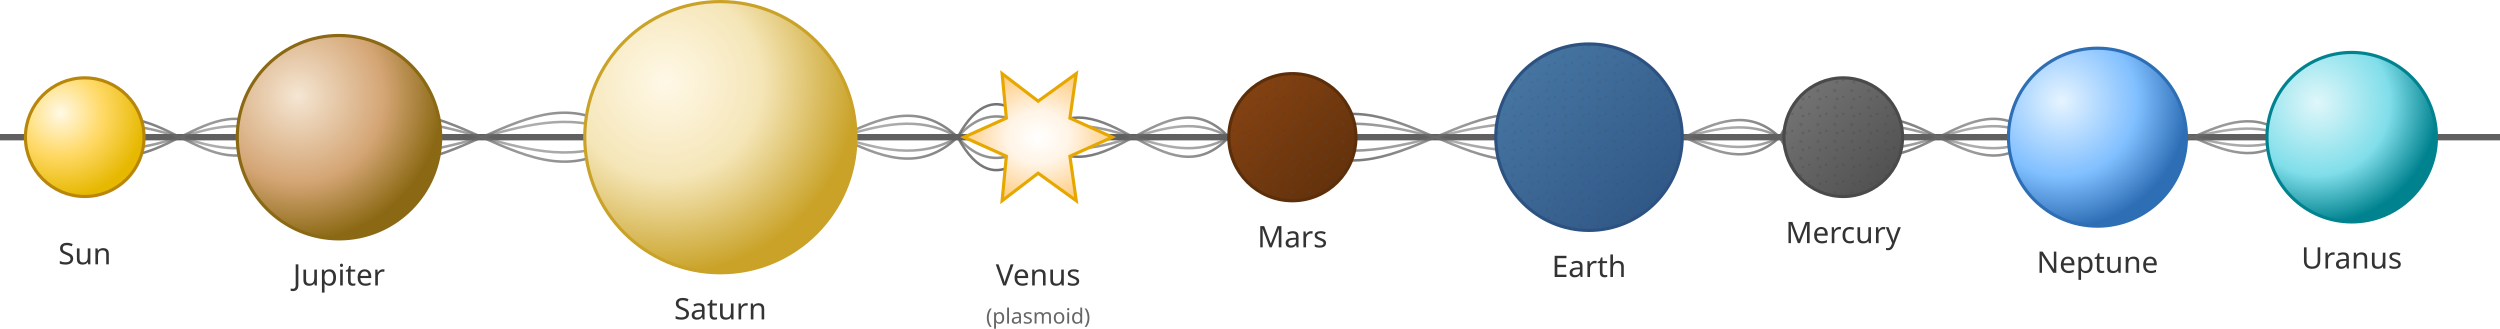
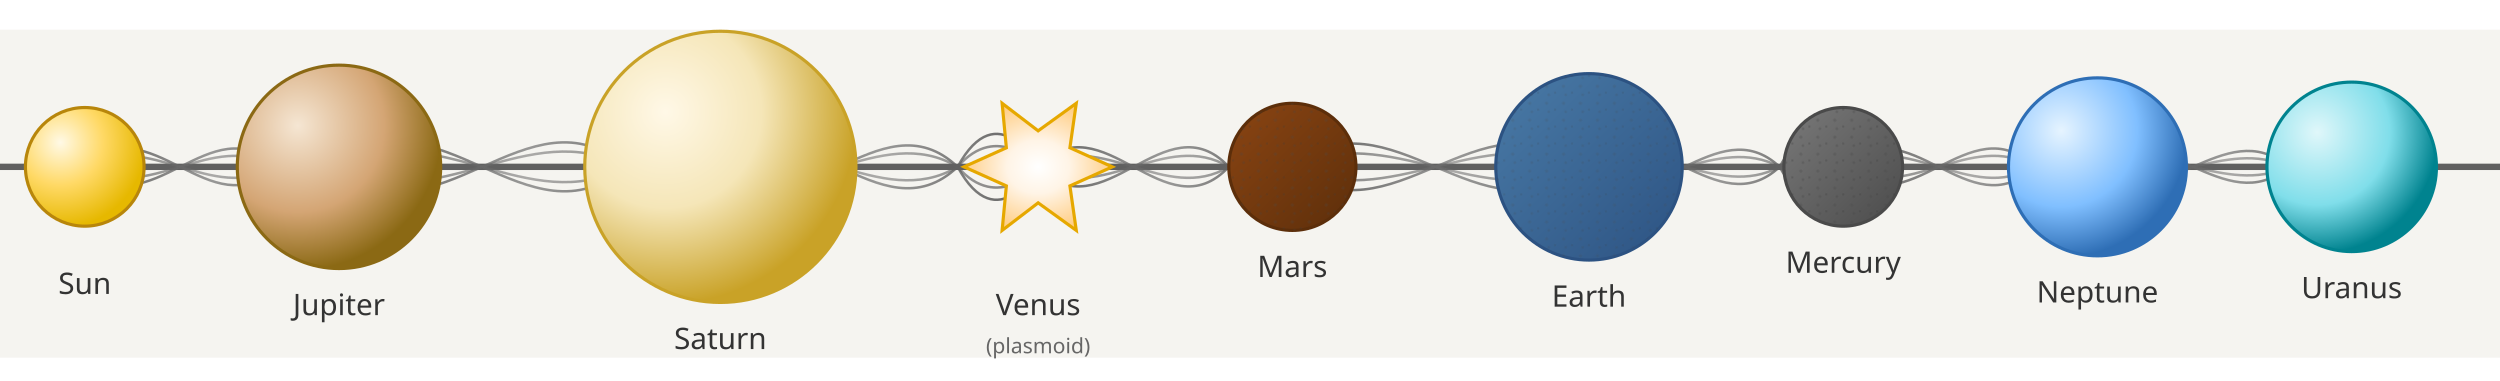
- <svg xmlns="http://www.w3.org/2000/svg" xmlns:xlink="http://www.w3.org/1999/xlink" viewBox="0 0 1180 154.83" width="1180" height="154.83" version="1.1" id="svg73">
+ <svg xmlns="http://www.w3.org/2000/svg" xmlns:xlink="http://www.w3.org/1999/xlink" viewBox="0 0 1180 179.83" width="1180" height="179.83" version="1.1" id="svg73">
  <defs id="defs31">
-     <pattern xlink:href="#rock" id="pattern130" patternTransform="translate(0,-175.25)" />
-     <pattern xlink:href="#rock" id="pattern129" patternTransform="translate(0,-175.25)" />
-     <pattern xlink:href="#rock" id="pattern128" patternTransform="translate(0,-175.25)" />
-     <radialGradient id="sun" cx="28.5" cy="228.5" r="40.25" fx="28.5" fy="228.5" gradientUnits="userSpaceOnUse" gradientTransform="translate(0,-175.25)">
+     <pattern xlink:href="#rock" id="pattern130" patternTransform="translate(0,-161.25)" />
+     <pattern xlink:href="#rock" id="pattern129" patternTransform="translate(0,-161.25)" />
+     <pattern xlink:href="#rock" id="pattern128" patternTransform="translate(0,-161.25)" />
+     <radialGradient id="sun" cx="28.5" cy="228.5" r="40.25" fx="28.5" fy="228.5" gradientUnits="userSpaceOnUse" gradientTransform="translate(0,-161.25)">
      <stop offset="0%" stop-color="#fff9e6" id="stop1" />
      <stop offset="50%" stop-color="#ffd966" id="stop2" />
      <stop offset="100%" stop-color="#e6b800" id="stop3" />
    </radialGradient>
-     <radialGradient id="jupiter" cx="140.5" cy="220.5" r="68.25" fx="140.5" fy="220.5" gradientUnits="userSpaceOnUse" gradientTransform="translate(0,-175.25)">
+     <radialGradient id="jupiter" cx="140.5" cy="220.5" r="68.25" fx="140.5" fy="220.5" gradientUnits="userSpaceOnUse" gradientTransform="translate(0,-161.25)">
      <stop offset="0%" stop-color="#f5e6d3" id="stop4" />
      <stop offset="60%" stop-color="#d4a574" id="stop5" />
      <stop offset="100%" stop-color="#8b6914" id="stop6" />
    </radialGradient>
-     <radialGradient id="saturn" cx="314.1" cy="214.1" r="90.65" fx="314.1" fy="214.1" gradientUnits="userSpaceOnUse" gradientTransform="translate(0,-175.25)">
+     <radialGradient id="saturn" cx="314.1" cy="214.1" r="90.65" fx="314.1" fy="214.1" gradientUnits="userSpaceOnUse" gradientTransform="translate(0,-161.25)">
      <stop offset="0%" stop-color="#fff8e7" id="stop7" />
      <stop offset="50%" stop-color="#f5e6b8" id="stop8" />
      <stop offset="100%" stop-color="#c9a227" id="stop9" />
    </radialGradient>
    <radialGradient id="venusPlasma" cx="454.192" cy="258.922" r="34.136" gradientTransform="scale(1.07884,0.9269214)" fx="454.192" fy="258.922" gradientUnits="userSpaceOnUse">
      <stop offset="0%" stop-color="#ffffff" id="stop10" />
      <stop offset="40%" stop-color="#fff4e6" id="stop11" />
      <stop offset="100%" stop-color="#ffcc80" id="stop12" />
    </radialGradient>
    <pattern id="rock" patternUnits="userSpaceOnUse" width="8" height="8">
      <circle cx="2" cy="2" r="0.8" fill="#4a4a4a" opacity="0.6" id="circle12" />
      <circle cx="6" cy="5" r="0.6" fill="#3a3a3a" opacity="0.5" id="circle13" />
      <circle cx="3" cy="6" r="0.7" fill="#454545" opacity="0.55" id="circle14" />
    </pattern>
-     <linearGradient id="marsBase" x1="579.25" y1="209.25" x2="640.75" y2="270.75" gradientUnits="userSpaceOnUse" gradientTransform="translate(0,-175.25)">
+     <linearGradient id="marsBase" x1="579.25" y1="209.25" x2="640.75" y2="270.75" gradientUnits="userSpaceOnUse" gradientTransform="translate(0,-161.25)">
      <stop offset="0%" stop-color="#8b4513" id="stop14" />
      <stop offset="100%" stop-color="#5c2e0a" id="stop15" />
    </linearGradient>
-     <linearGradient id="earthBase" x1="705.25" y1="195.25" x2="794.75" y2="284.75" gradientUnits="userSpaceOnUse" gradientTransform="translate(0,-175.25)">
+     <linearGradient id="earthBase" x1="705.25" y1="195.25" x2="794.75" y2="284.75" gradientUnits="userSpaceOnUse" gradientTransform="translate(0,-161.25)">
      <stop offset="0%" stop-color="#4a7ba7" id="stop16" />
      <stop offset="100%" stop-color="#2c5282" id="stop17" />
    </linearGradient>
-     <linearGradient id="mercuryBase" x1="841.25" y1="211.25" x2="898.75" y2="268.75" gradientUnits="userSpaceOnUse" gradientTransform="translate(0,-175.25)">
+     <linearGradient id="mercuryBase" x1="841.25" y1="211.25" x2="898.75" y2="268.75" gradientUnits="userSpaceOnUse" gradientTransform="translate(0,-161.25)">
      <stop offset="0%" stop-color="#7a7a7a" id="stop18" />
      <stop offset="100%" stop-color="#4a4a4a" id="stop19" />
    </linearGradient>
-     <radialGradient id="neptune" cx="972.9" cy="222.9" r="59.85" fx="972.9" fy="222.9" gradientUnits="userSpaceOnUse" gradientTransform="translate(0,-175.25)">
+     <radialGradient id="neptune" cx="972.9" cy="222.9" r="59.85" fx="972.9" fy="222.9" gradientUnits="userSpaceOnUse" gradientTransform="translate(0,-161.25)">
      <stop offset="0%" stop-color="#e6f4ff" id="stop20" />
      <stop offset="60%" stop-color="#80bfff" id="stop21" />
      <stop offset="100%" stop-color="#2e6eb5" id="stop22" />
    </radialGradient>
-     <radialGradient id="uranus" cx="1093.7" cy="223.7" r="57.05" fx="1093.7" fy="223.7" gradientUnits="userSpaceOnUse" gradientTransform="translate(0,-175.25)">
+     <radialGradient id="uranus" cx="1093.7" cy="223.7" r="57.05" fx="1093.7" fy="223.7" gradientUnits="userSpaceOnUse" gradientTransform="translate(0,-161.25)">
      <stop offset="0%" stop-color="#e0f7fa" id="stop23" />
      <stop offset="60%" stop-color="#80deea" id="stop24" />
      <stop offset="100%" stop-color="#00838f" id="stop25" />
    </radialGradient>
    <linearGradient id="birkeland" x1="0" y1="4730.083" x2="0" y2="4789.581" gradientTransform="scale(19.83263,0.05042195)" gradientUnits="userSpaceOnUse">
      <stop offset="0%" stop-color="#606060" id="stop26" />
      <stop offset="50%" stop-color="#404040" id="stop27" />
      <stop offset="100%" stop-color="#606060" id="stop28" />
    </linearGradient>
    <linearGradient id="filament" x1="0" y1="0" x2="1" y2="0">
      <stop offset="0%" stop-color="#505050" stop-opacity="0.9" id="stop29" />
      <stop offset="50%" stop-color="#707070" stop-opacity="0.7" id="stop30" />
      <stop offset="100%" stop-color="#505050" stop-opacity="0.9" id="stop31" />
    </linearGradient>
    <linearGradient xlink:href="#filament" id="linearGradient96" x1="17.232" y1="516.897" x2="70.241" y2="516.897" gradientTransform="scale(2.286418,0.4373654)" gradientUnits="userSpaceOnUse" />
    <linearGradient xlink:href="#filament" id="linearGradient97" x1="17.232" y1="527.575" x2="70.241" y2="527.575" gradientTransform="scale(2.286418,0.4373654)" gradientUnits="userSpaceOnUse" />
    <linearGradient xlink:href="#filament" id="linearGradient98" x1="13.576" y1="671.546" x2="55.339" y2="671.546" gradientTransform="scale(2.902092,0.344579)" gradientUnits="userSpaceOnUse" />
    <linearGradient xlink:href="#filament" id="linearGradient99" x1="13.576" y1="679.695" x2="55.339" y2="679.695" gradientTransform="scale(2.902092,0.344579)" gradientUnits="userSpaceOnUse" />
    <linearGradient xlink:href="#filament" id="linearGradient100" x1="65.417" y1="540.03" x2="139.781" y2="540.03" gradientTransform="scale(2.436673,0.4103957)" gradientUnits="userSpaceOnUse" />
    <linearGradient xlink:href="#filament" id="linearGradient101" x1="65.417" y1="555.209" x2="139.781" y2="555.209" gradientTransform="scale(2.436673,0.4103957)" gradientUnits="userSpaceOnUse" />
    <linearGradient xlink:href="#filament" id="linearGradient102" x1="52.298" y1="695.862" x2="111.749" y2="695.862" gradientTransform="scale(3.047897,0.3280951)" gradientUnits="userSpaceOnUse" />
    <linearGradient xlink:href="#filament" id="linearGradient103" x1="52.298" y1="707.678" x2="111.749" y2="707.678" gradientTransform="scale(3.047897,0.3280951)" gradientUnits="userSpaceOnUse" />
    <linearGradient xlink:href="#filament" id="linearGradient104" x1="143.029" y1="531.184" x2="206.747" y2="531.184" gradientTransform="scale(2.372953,0.4214158)" gradientUnits="userSpaceOnUse" />
    <linearGradient xlink:href="#filament" id="linearGradient105" x1="143.029" y1="544.116" x2="206.747" y2="544.116" gradientTransform="scale(2.372953,0.4214158)" gradientUnits="userSpaceOnUse" />
    <linearGradient xlink:href="#filament" id="linearGradient106" x1="114.815" y1="678.839" x2="165.965" y2="678.839" gradientTransform="scale(2.956053,0.338289)" gradientUnits="userSpaceOnUse" />
    <linearGradient xlink:href="#filament" id="linearGradient107" x1="114.815" y1="688.917" x2="165.965" y2="688.917" gradientTransform="scale(2.956053,0.338289)" gradientUnits="userSpaceOnUse" />
    <linearGradient xlink:href="#filament" id="linearGradient108" x1="220.702" y1="499.342" x2="275.359" y2="499.342" gradientTransform="scale(2.217469,0.4509645)" gradientUnits="userSpaceOnUse" />
    <linearGradient xlink:href="#filament" id="linearGradient109" x1="220.702" y1="510.386" x2="275.359" y2="510.386" gradientTransform="scale(2.217469,0.4509645)" gradientUnits="userSpaceOnUse" />
    <linearGradient xlink:href="#filament" id="linearGradient110" x1="168.637" y1="671.546" x2="210.4" y2="671.546" gradientTransform="scale(2.902092,0.344579)" gradientUnits="userSpaceOnUse" />
    <linearGradient xlink:href="#filament" id="linearGradient111" x1="168.637" y1="679.695" x2="210.4" y2="679.695" gradientTransform="scale(2.902092,0.344579)" gradientUnits="userSpaceOnUse" />
    <linearGradient xlink:href="#filament" id="linearGradient112" x1="235.762" y1="590.453" x2="295.562" y2="590.453" gradientTransform="scale(2.584805,0.3868763)" gradientUnits="userSpaceOnUse" />
    <linearGradient xlink:href="#filament" id="linearGradient113" x1="235.762" y1="590.453" x2="295.562" y2="590.453" gradientTransform="scale(2.584805,0.3868763)" gradientUnits="userSpaceOnUse" />
    <linearGradient xlink:href="#filament" id="linearGradient114" x1="182.786" y1="776.974" x2="229.149" y2="776.974" gradientTransform="scale(3.333947,0.2999448)" gradientUnits="userSpaceOnUse" />
    <linearGradient xlink:href="#filament" id="linearGradient115" x1="182.786" y1="776.958" x2="229.149" y2="776.958" gradientTransform="scale(3.333947,0.2999448)" gradientUnits="userSpaceOnUse" />
    <linearGradient xlink:href="#filament" id="linearGradient116" x1="317.242" y1="536.134" x2="368.549" y2="536.134" gradientTransform="scale(2.362237,0.4233276)" gradientUnits="userSpaceOnUse" />
    <linearGradient xlink:href="#filament" id="linearGradient117" x1="317.242" y1="546.432" x2="368.549" y2="546.432" gradientTransform="scale(2.362237,0.4233276)" gradientUnits="userSpaceOnUse" />
    <linearGradient xlink:href="#filament" id="linearGradient118" x1="244.591" y1="711.76" x2="284.149" y2="711.76" gradientTransform="scale(3.063889,0.3263826)" gradientUnits="userSpaceOnUse" />
    <linearGradient xlink:href="#filament" id="linearGradient119" x1="244.591" y1="719.349" x2="284.149" y2="719.349" gradientTransform="scale(3.063889,0.3263826)" gradientUnits="userSpaceOnUse" />
    <linearGradient xlink:href="#filament" id="linearGradient120" x1="380.245" y1="516.897" x2="433.254" y2="516.897" gradientTransform="scale(2.286418,0.4373654)" gradientUnits="userSpaceOnUse" />
    <linearGradient xlink:href="#filament" id="linearGradient121" x1="380.245" y1="527.575" x2="433.254" y2="527.575" gradientTransform="scale(2.286418,0.4373654)" gradientUnits="userSpaceOnUse" />
    <linearGradient xlink:href="#filament" id="linearGradient122" x1="299.577" y1="671.546" x2="341.34" y2="671.546" gradientTransform="scale(2.902092,0.344579)" gradientUnits="userSpaceOnUse" />
    <linearGradient xlink:href="#filament" id="linearGradient123" x1="299.577" y1="679.695" x2="341.34" y2="679.695" gradientTransform="scale(2.902092,0.344579)" gradientUnits="userSpaceOnUse" />
    <linearGradient xlink:href="#filament" id="linearGradient124" x1="404.472" y1="557.351" x2="454.02" y2="557.351" gradientTransform="scale(2.446149,0.4088058)" gradientUnits="userSpaceOnUse" />
    <linearGradient xlink:href="#filament" id="linearGradient125" x1="404.472" y1="567.254" x2="454.02" y2="567.254" gradientTransform="scale(2.446149,0.4088058)" gradientUnits="userSpaceOnUse" />
    <linearGradient xlink:href="#filament" id="linearGradient126" x1="304.138" y1="758.596" x2="341.394" y2="758.596" gradientTransform="scale(3.253131,0.3073961)" gradientUnits="userSpaceOnUse" />
    <linearGradient xlink:href="#filament" id="linearGradient127" x1="304.138" y1="765.651" x2="341.394" y2="765.651" gradientTransform="scale(3.253131,0.3073961)" gradientUnits="userSpaceOnUse" />
    <linearGradient xlink:href="#filament" id="linearGradient128" x1="7.298" y1="1196.577" x2="205.702" y2="1196.577" gradientTransform="scale(5.399081,0.1852167)" gradientUnits="userSpaceOnUse" />
  </defs>
-   <line x1="0" y1="64.75" x2="1180" y2="64.75" stroke="url(#birkeland)" stroke-width="3" id="line31" style="stroke:url(#birkeland)" />
-   <g stroke="url(#filament)" stroke-width="1.2" fill="none" stroke-linecap="round" id="g62" style="stroke:url(#linearGradient128)" transform="translate(0,-175.25)">
+   <rect x="0" y="14" width="1180" height="154.83" fill="#f5f4f0" id="rect1" />
+   <line x1="0" y1="78.75" x2="1180" y2="78.75" stroke="url(#birkeland)" stroke-width="3" id="line31" style="stroke:url(#birkeland)" />
+   <g stroke="url(#filament)" stroke-width="1.2" fill="none" stroke-linecap="round" id="g62" style="stroke:url(#linearGradient128)" transform="translate(0,-161.25)">
    <path d="m 40,240 c 30,-30 60,30 90,0 15,-30 30,0 30,0" id="path31" style="stroke:url(#linearGradient96)" />
    <path d="m 40,240 c 30,30 60,-30 90,0 15,30 30,0 30,0" id="path32" style="stroke:url(#linearGradient97)" />
    <path d="m 40,240 c 30,-18 60,18 90,0 15,-18 30,0 30,0" opacity="0.8" id="path33" style="stroke:url(#linearGradient98)" />
    <path d="m 40,240 c 30,18 60,-18 90,0 15,18 30,0 30,0" opacity="0.8" id="path34" style="stroke:url(#linearGradient99)" />
    <path d="m 160,240 c 45,-40 90,40 135,0 22,-40 45,0 45,0" id="path35" style="stroke:url(#linearGradient100)" />
    <path d="m 160,240 c 45,40 90,-40 135,0 22,40 45,0 45,0" id="path36" style="stroke:url(#linearGradient101)" />
    <path d="m 160,240 c 45,-25 90,25 135,0 22,-25 45,0 45,0" opacity="0.8" id="path37" style="stroke:url(#linearGradient102)" />
    <path d="m 160,240 c 45,25 90,-25 135,0 22,25 45,0 45,0" opacity="0.8" id="path38" style="stroke:url(#linearGradient103)" />
    <path d="m 340,240 c 37,-35 75,35 112,0 19,-35 38,0 38,0" id="path39" style="stroke:url(#linearGradient104)" />
    <path d="m 340,240 c 37,35 75,-35 112,0 19,35 38,0 38,0" id="path40" style="stroke:url(#linearGradient105)" />
    <path d="m 340,240 c 37,-22 75,22 112,0 19,-22 38,0 38,0" opacity="0.8" id="path41" style="stroke:url(#linearGradient106)" />
    <path d="m 340,240 c 37,22 75,-22 112,0 19,22 38,0 38,0" opacity="0.8" id="path42" style="stroke:url(#linearGradient107)" />
    <path d="m 490,240 c 30,-32 60,32 90,0 15,-32 30,0 30,0" id="path43" style="stroke:url(#linearGradient108)" />
    <path d="m 490,240 c 30,32 60,-32 90,0 15,32 30,0 30,0" id="path44" style="stroke:url(#linearGradient109)" />
    <path d="m 490,240 c 30,-18 60,18 90,0 15,-18 30,0 30,0" opacity="0.8" id="path45" style="stroke:url(#linearGradient110)" />
    <path d="m 490,240 c 30,18 60,-18 90,0 15,18 30,0 30,0" opacity="0.8" id="path46" style="stroke:url(#linearGradient111)" />
    <path d="m 610,240 c 45,-38 90,38 135,0 15,-38 30,38 5,0" id="path47" style="stroke:url(#linearGradient112)" />
    <path d="m 610,240 c 45,38 90,-38 135,0 15,38 30,-38 5,0" id="path48" style="stroke:url(#linearGradient113)" />
    <path d="m 610,240 c 45,-22 90,22 135,0 15,-22 30,22 5,0" opacity="0.8" id="path49" style="stroke:url(#linearGradient114)" />
    <path d="m 610,240 c 45,22 90,-22 135,0 15,22 30,-22 5,0" opacity="0.8" id="path50" style="stroke:url(#linearGradient115)" />
    <path d="m 750,240 c 30,-28 60,28 90,0 15,-28 30,0 30,0" id="path51" style="stroke:url(#linearGradient116)" />
    <path d="m 750,240 c 30,28 60,-28 90,0 15,28 30,0 30,0" id="path52" style="stroke:url(#linearGradient117)" />
    <path d="m 750,240 c 30,-16 60,16 90,0 15,-16 30,0 30,0" opacity="0.8" id="path53" style="stroke:url(#linearGradient118)" />
    <path d="m 750,240 c 30,16 60,-16 90,0 15,16 30,0 30,0" opacity="0.8" id="path54" style="stroke:url(#linearGradient119)" />
    <path d="m 870,240 c 30,-30 60,30 90,0 15,-30 30,0 30,0" id="path55" style="stroke:url(#linearGradient120)" />
    <path d="m 870,240 c 30,30 60,-30 90,0 15,30 30,0 30,0" id="path56" style="stroke:url(#linearGradient121)" />
    <path d="m 870,240 c 30,-18 60,18 90,0 15,-18 30,0 30,0" opacity="0.8" id="path57" style="stroke:url(#linearGradient122)" />
    <path d="m 870,240 c 30,18 60,-18 90,0 15,18 30,0 30,0" opacity="0.8" id="path58" style="stroke:url(#linearGradient123)" />
    <path d="m 990,240 c 30,-26 60,26 90,0 15,-26 30,0 30,0" id="path59" style="stroke:url(#linearGradient124)" />
    <path d="m 990,240 c 30,26 60,-26 90,0 15,26 30,0 30,0" id="path60" style="stroke:url(#linearGradient125)" />
    <path d="m 990,240 c 30,-14 60,14 90,0 15,-14 30,0 30,0" opacity="0.8" id="path61" style="stroke:url(#linearGradient126)" />
    <path d="m 990,240 c 30,14 60,-14 90,0 15,14 30,0 30,0" opacity="0.8" id="path62" style="stroke:url(#linearGradient127)" />
  </g>
-   <circle cx="40" cy="64.75" r="28" fill="url(#sun)" stroke="#b8860b" stroke-width="1.5" id="circle62" style="fill:url(#sun)" />
-   <text x="40" y="124.75" text-anchor="middle" font-size="14px" font-family="sans-serif" fill="#333333" id="text62">Sun</text>
-   <circle cx="160" cy="64.75" r="48" fill="url(#jupiter)" stroke="#8b6914" stroke-width="1.5" id="circle63" style="fill:url(#jupiter)" />
-   <text x="160" y="134.75" text-anchor="middle" font-size="14px" font-family="sans-serif" fill="#333333" id="text63">Jupiter</text>
-   <circle cx="340" cy="64.75" r="64" fill="url(#saturn)" stroke="#c9a227" stroke-width="1.5" id="circle64" style="fill:url(#saturn)" />
-   <text x="340" y="150.75" text-anchor="middle" font-size="14px" font-family="sans-serif" fill="#333333" id="text64">Saturn</text>
-   <polygon points="508,210 490,223 473,210 475,231 455,240 475,249 473,270 490,257 508,270 505,249 525,240 505,231 " fill="url(#venusPlasma)" stroke="#e6a800" stroke-width="1.5" id="polygon64" style="fill:url(#venusPlasma)" transform="translate(0,-175.25)" />
-   <text x="490" y="134.75" text-anchor="middle" font-size="14px" font-family="sans-serif" fill="#333333" id="text65">Venus</text>
-   <text x="490" y="152.75" text-anchor="middle" font-size="10px" font-family="sans-serif" fill="#666666" id="text66">(plasmoid)</text>
-   <circle cx="610" cy="64.75" r="30" fill="url(#marsBase)" stroke="#5c2e0a" stroke-width="1.5" id="circle66" style="fill:url(#marsBase)" />
-   <circle cx="610" cy="64.75" r="30" fill="url(#rock)" opacity="0.4" id="circle67" style="fill:url(#pattern128)" />
-   <text x="610" y="116.75" text-anchor="middle" font-size="14px" font-family="sans-serif" fill="#333333" id="text67">Mars</text>
-   <circle cx="750" cy="64.75" r="44" fill="url(#earthBase)" stroke="#2c5282" stroke-width="1.5" id="circle68" style="fill:url(#earthBase)" />
-   <circle cx="750" cy="64.75" r="44" fill="url(#rock)" opacity="0.25" id="circle69" style="fill:url(#pattern129)" />
-   <text x="750" y="130.75" text-anchor="middle" font-size="14px" font-family="sans-serif" fill="#333333" id="text69">Earth</text>
-   <circle cx="870" cy="64.75" r="28" fill="url(#mercuryBase)" stroke="#4a4a4a" stroke-width="1.5" id="circle70" style="fill:url(#mercuryBase)" />
-   <circle cx="870" cy="64.75" r="28" fill="url(#rock)" opacity="0.5" id="circle71" style="fill:url(#pattern130)" />
-   <text x="870" y="114.75" text-anchor="middle" font-size="14px" font-family="sans-serif" fill="#333333" id="text71">Mercury</text>
-   <circle cx="990" cy="64.75" r="42" fill="url(#neptune)" stroke="#2e6eb5" stroke-width="1.5" id="circle72" style="fill:url(#neptune)" />
-   <text x="990" y="128.75" text-anchor="middle" font-size="14px" font-family="sans-serif" fill="#333333" id="text72">Neptune</text>
-   <circle cx="1110" cy="64.75" r="40" fill="url(#uranus)" stroke="#00838f" stroke-width="1.5" id="circle73" style="fill:url(#uranus)" />
-   <text x="1110" y="126.75" text-anchor="middle" font-size="14px" font-family="sans-serif" fill="#333333" id="text73">Uranus</text>
+   <circle cx="40" cy="78.75" r="28" fill="url(#sun)" stroke="#b8860b" stroke-width="1.5" id="circle62" style="fill:url(#sun)" />
+   <text x="40" y="138.75" text-anchor="middle" font-size="14px" font-family="sans-serif" fill="#333333" id="text62">Sun</text>
+   <circle cx="160" cy="78.75" r="48" fill="url(#jupiter)" stroke="#8b6914" stroke-width="1.5" id="circle63" style="fill:url(#jupiter)" />
+   <text x="160" y="148.75" text-anchor="middle" font-size="14px" font-family="sans-serif" fill="#333333" id="text63">Jupiter</text>
+   <circle cx="340" cy="78.75" r="64" fill="url(#saturn)" stroke="#c9a227" stroke-width="1.5" id="circle64" style="fill:url(#saturn)" />
+   <text x="340" y="164.75" text-anchor="middle" font-size="14px" font-family="sans-serif" fill="#333333" id="text64">Saturn</text>
+   <polygon points="490,223 473,210 475,231 455,240 475,249 473,270 490,257 508,270 505,249 525,240 505,231 508,210 " fill="url(#venusPlasma)" stroke="#e6a800" stroke-width="1.5" id="polygon64" style="fill:url(#venusPlasma)" transform="translate(0,-161.25)" />
+   <text x="490" y="148.75" text-anchor="middle" font-size="14px" font-family="sans-serif" fill="#333333" id="text65">Venus</text>
+   <text x="490" y="166.75" text-anchor="middle" font-size="10px" font-family="sans-serif" fill="#666666" id="text66">(plasmoid)</text>
+   <circle cx="610" cy="78.75" r="30" fill="url(#marsBase)" stroke="#5c2e0a" stroke-width="1.5" id="circle66" style="fill:url(#marsBase)" />
+   <circle cx="610" cy="78.75" r="30" fill="url(#rock)" opacity="0.4" id="circle67" style="fill:url(#pattern128)" />
+   <text x="610" y="130.75" text-anchor="middle" font-size="14px" font-family="sans-serif" fill="#333333" id="text67">Mars</text>
+   <circle cx="750" cy="78.75" r="44" fill="url(#earthBase)" stroke="#2c5282" stroke-width="1.5" id="circle68" style="fill:url(#earthBase)" />
+   <circle cx="750" cy="78.75" r="44" fill="url(#rock)" opacity="0.25" id="circle69" style="fill:url(#pattern129)" />
+   <text x="750" y="144.75" text-anchor="middle" font-size="14px" font-family="sans-serif" fill="#333333" id="text69">Earth</text>
+   <circle cx="870" cy="78.75" r="28" fill="url(#mercuryBase)" stroke="#4a4a4a" stroke-width="1.5" id="circle70" style="fill:url(#mercuryBase)" />
+   <circle cx="870" cy="78.75" r="28" fill="url(#rock)" opacity="0.5" id="circle71" style="fill:url(#pattern130)" />
+   <text x="870" y="128.75" text-anchor="middle" font-size="14px" font-family="sans-serif" fill="#333333" id="text71">Mercury</text>
+   <circle cx="990" cy="78.75" r="42" fill="url(#neptune)" stroke="#2e6eb5" stroke-width="1.5" id="circle72" style="fill:url(#neptune)" />
+   <text x="990" y="142.75" text-anchor="middle" font-size="14px" font-family="sans-serif" fill="#333333" id="text72">Neptune</text>
+   <circle cx="1110" cy="78.75" r="40" fill="url(#uranus)" stroke="#00838f" stroke-width="1.5" id="circle73" style="fill:url(#uranus)" />
+   <text x="1110" y="140.75" text-anchor="middle" font-size="14px" font-family="sans-serif" fill="#333333" id="text73">Uranus</text>
</svg>
